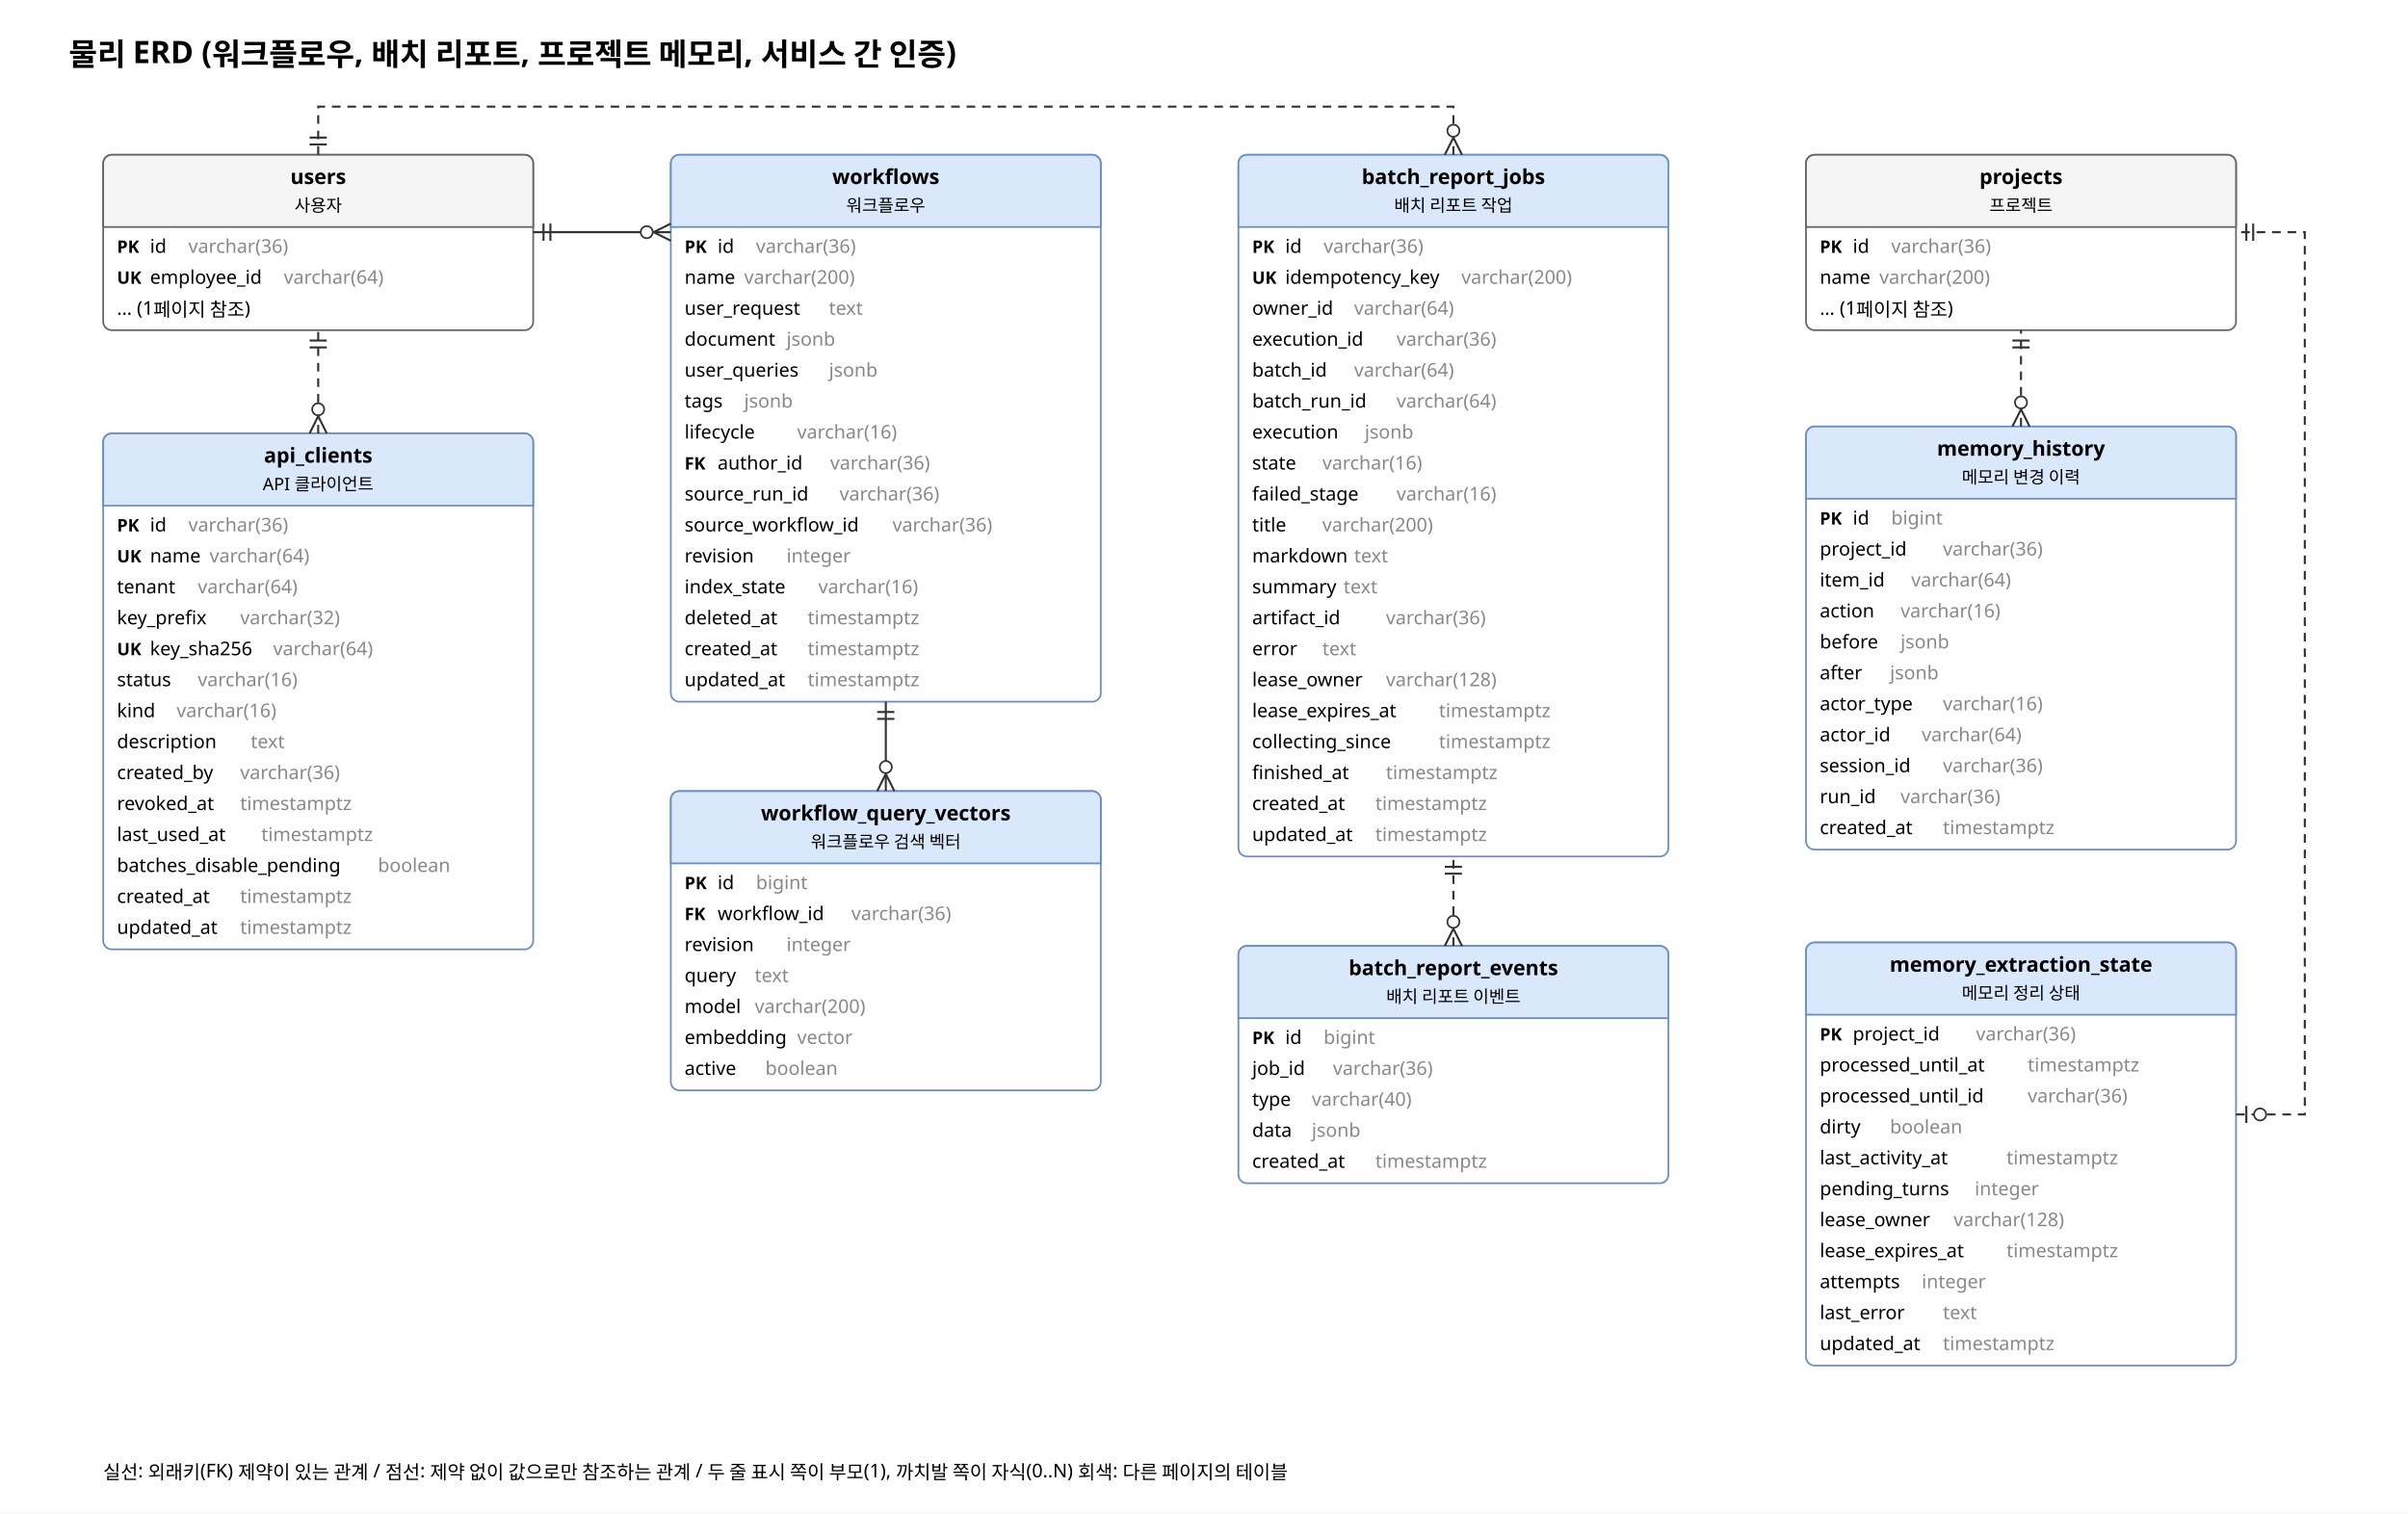
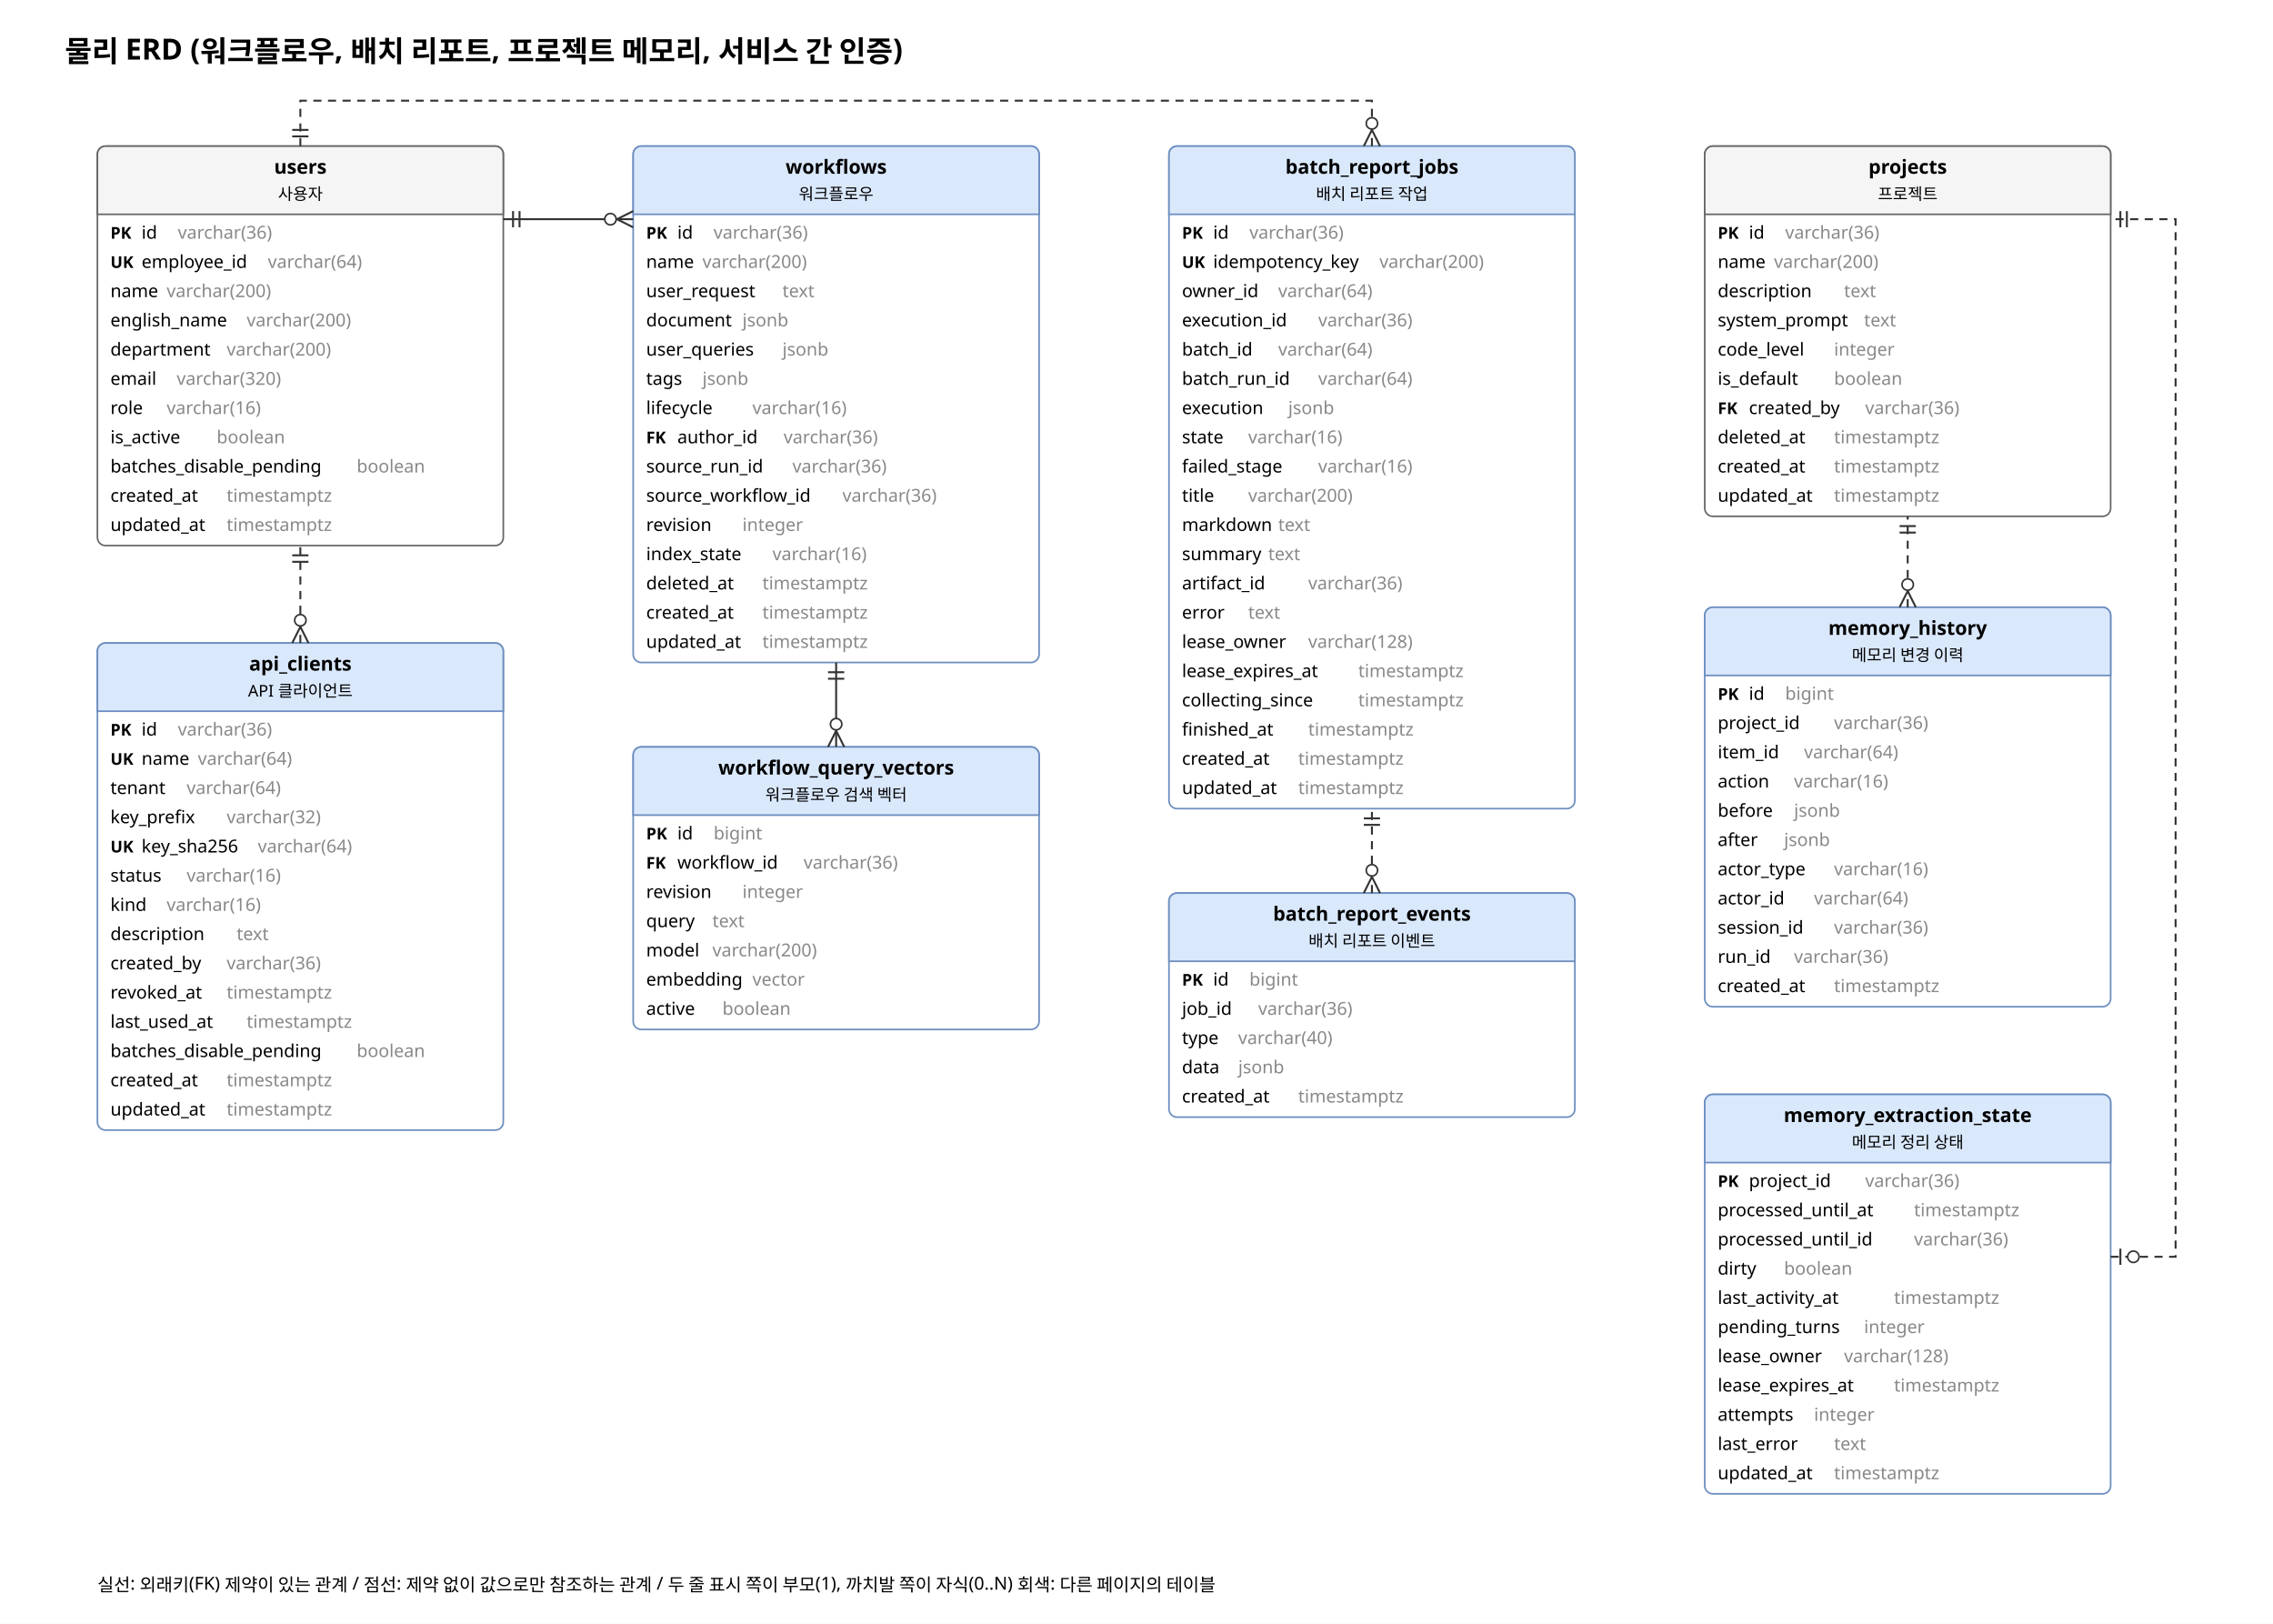
- <svg xmlns="http://www.w3.org/2000/svg" width="1400" height="880" viewBox="0 0 1400 880" font-family="'Noto Sans KR','Apple SD Gothic Neo','Malgun Gothic','WenQuanYi Zen Hei',sans-serif">
+ <svg xmlns="http://www.w3.org/2000/svg" width="1400" height="1000" viewBox="0 0 1400 1000" font-family="'Noto Sans KR','Apple SD Gothic Neo','Malgun Gothic','WenQuanYi Zen Hei',sans-serif">
  <defs>
    <marker id="arr" viewBox="0 0 10 10" refX="9" refY="5" markerWidth="8" markerHeight="8" orient="auto-start-reverse">
      <path d="M0,0 L10,5 L0,10 z" fill="#333" />
    </marker>
  </defs>
-   <rect width="1400" height="880" fill="#ffffff" />
+   <rect width="1400" height="1000" fill="#ffffff" />
  <text x="40" y="38" font-size="18" font-weight="bold">물리 ERD (워크플로우, 배치 리포트, 프로젝트 메모리, 서비스 간 인증)</text>
-   <rect x="60" y="90" width="250" height="102" rx="5" fill="#ffffff" stroke="#666666" />
+   <rect x="60" y="90" width="250" height="246" rx="5" fill="#ffffff" stroke="#666666" />
  <path d="M60,132 v-37 a5,5 0 0 1 5,-5 h240 a5,5 0 0 1 5,5 v37 z" fill="#f5f5f5" stroke="#666666" />
  <text x="185.0" y="107" font-size="12" font-weight="bold" text-anchor="middle">users</text>
  <text x="185.0" y="123" font-size="10" text-anchor="middle">사용자</text>
  <text x="68" y="147" font-size="10" font-weight="bold">PK</text>
  <text x="87.2" y="147" font-size="11">id</text>
  <text x="109.52" y="147" font-size="11" fill="#888888">varchar(36)</text>
  <text x="68" y="165" font-size="10" font-weight="bold">UK</text>
  <text x="87.2" y="165" font-size="11">employee_id</text>
  <text x="164.96" y="165" font-size="11" fill="#888888">varchar(64)</text>
-   <text x="68" y="183" font-size="11">… (1페이지 참조)</text>
-   <rect x="60" y="252" width="250" height="300" rx="5" fill="#ffffff" stroke="#6c8ebf" />
-   <path d="M60,294 v-37 a5,5 0 0 1 5,-5 h240 a5,5 0 0 1 5,5 v37 z" fill="#dae8fc" stroke="#6c8ebf" />
-   <text x="185.0" y="269" font-size="12" font-weight="bold" text-anchor="middle">api_clients</text>
-   <text x="185.0" y="285" font-size="10" text-anchor="middle">API 클라이언트</text>
-   <text x="68" y="309" font-size="10" font-weight="bold">PK</text>
-   <text x="87.2" y="309" font-size="11">id</text>
-   <text x="109.52" y="309" font-size="11" fill="#888888">varchar(36)</text>
-   <text x="68" y="327" font-size="10" font-weight="bold">UK</text>
-   <text x="87.2" y="327" font-size="11">name</text>
-   <text x="121.84" y="327" font-size="11" fill="#888888">varchar(64)</text>
-   <text x="68" y="345" font-size="11">tenant</text>
-   <text x="114.96" y="345" font-size="11" fill="#888888">varchar(64)</text>
-   <text x="68" y="363" font-size="11">key_prefix</text>
-   <text x="139.6" y="363" font-size="11" fill="#888888">varchar(32)</text>
-   <text x="68" y="381" font-size="10" font-weight="bold">UK</text>
-   <text x="87.2" y="381" font-size="11">key_sha256</text>
-   <text x="158.8" y="381" font-size="11" fill="#888888">varchar(64)</text>
-   <text x="68" y="399" font-size="11">status</text>
-   <text x="114.96" y="399" font-size="11" fill="#888888">varchar(16)</text>
-   <text x="68" y="417" font-size="11">kind</text>
-   <text x="102.64" y="417" font-size="11" fill="#888888">varchar(16)</text>
-   <text x="68" y="435" font-size="11">description</text>
-   <text x="145.76" y="435" font-size="11" fill="#888888">text</text>
-   <text x="68" y="453" font-size="11">created_by</text>
-   <text x="139.6" y="453" font-size="11" fill="#888888">varchar(36)</text>
-   <text x="68" y="471" font-size="11">revoked_at</text>
-   <text x="139.6" y="471" font-size="11" fill="#888888">timestamptz</text>
-   <text x="68" y="489" font-size="11">last_used_at</text>
-   <text x="151.92" y="489" font-size="11" fill="#888888">timestamptz</text>
-   <text x="68" y="507" font-size="11">batches_disable_pending</text>
-   <text x="219.68" y="507" font-size="11" fill="#888888">boolean</text>
-   <text x="68" y="525" font-size="11">created_at</text>
-   <text x="139.6" y="525" font-size="11" fill="#888888">timestamptz</text>
-   <text x="68" y="543" font-size="11">updated_at</text>
-   <text x="139.6" y="543" font-size="11" fill="#888888">timestamptz</text>
+   <text x="68" y="183" font-size="11">name</text>
+   <text x="102.64" y="183" font-size="11" fill="#888888">varchar(200)</text>
+   <text x="68" y="201" font-size="11">english_name</text>
+   <text x="151.92" y="201" font-size="11" fill="#888888">varchar(200)</text>
+   <text x="68" y="219" font-size="11">department</text>
+   <text x="139.6" y="219" font-size="11" fill="#888888">varchar(200)</text>
+   <text x="68" y="237" font-size="11">email</text>
+   <text x="108.8" y="237" font-size="11" fill="#888888">varchar(320)</text>
+   <text x="68" y="255" font-size="11">role</text>
+   <text x="102.64" y="255" font-size="11" fill="#888888">varchar(16)</text>
+   <text x="68" y="273" font-size="11">is_active</text>
+   <text x="133.44" y="273" font-size="11" fill="#888888">boolean</text>
+   <text x="68" y="291" font-size="11">batches_disable_pending</text>
+   <text x="219.68" y="291" font-size="11" fill="#888888">boolean</text>
+   <text x="68" y="309" font-size="11">created_at</text>
+   <text x="139.6" y="309" font-size="11" fill="#888888">timestamptz</text>
+   <text x="68" y="327" font-size="11">updated_at</text>
+   <text x="139.6" y="327" font-size="11" fill="#888888">timestamptz</text>
+   <rect x="60" y="396" width="250" height="300" rx="5" fill="#ffffff" stroke="#6c8ebf" />
+   <path d="M60,438 v-37 a5,5 0 0 1 5,-5 h240 a5,5 0 0 1 5,5 v37 z" fill="#dae8fc" stroke="#6c8ebf" />
+   <text x="185.0" y="413" font-size="12" font-weight="bold" text-anchor="middle">api_clients</text>
+   <text x="185.0" y="429" font-size="10" text-anchor="middle">API 클라이언트</text>
+   <text x="68" y="453" font-size="10" font-weight="bold">PK</text>
+   <text x="87.2" y="453" font-size="11">id</text>
+   <text x="109.52" y="453" font-size="11" fill="#888888">varchar(36)</text>
+   <text x="68" y="471" font-size="10" font-weight="bold">UK</text>
+   <text x="87.2" y="471" font-size="11">name</text>
+   <text x="121.84" y="471" font-size="11" fill="#888888">varchar(64)</text>
+   <text x="68" y="489" font-size="11">tenant</text>
+   <text x="114.96" y="489" font-size="11" fill="#888888">varchar(64)</text>
+   <text x="68" y="507" font-size="11">key_prefix</text>
+   <text x="139.6" y="507" font-size="11" fill="#888888">varchar(32)</text>
+   <text x="68" y="525" font-size="10" font-weight="bold">UK</text>
+   <text x="87.2" y="525" font-size="11">key_sha256</text>
+   <text x="158.8" y="525" font-size="11" fill="#888888">varchar(64)</text>
+   <text x="68" y="543" font-size="11">status</text>
+   <text x="114.96" y="543" font-size="11" fill="#888888">varchar(16)</text>
+   <text x="68" y="561" font-size="11">kind</text>
+   <text x="102.64" y="561" font-size="11" fill="#888888">varchar(16)</text>
+   <text x="68" y="579" font-size="11">description</text>
+   <text x="145.76" y="579" font-size="11" fill="#888888">text</text>
+   <text x="68" y="597" font-size="11">created_by</text>
+   <text x="139.6" y="597" font-size="11" fill="#888888">varchar(36)</text>
+   <text x="68" y="615" font-size="11">revoked_at</text>
+   <text x="139.6" y="615" font-size="11" fill="#888888">timestamptz</text>
+   <text x="68" y="633" font-size="11">last_used_at</text>
+   <text x="151.92" y="633" font-size="11" fill="#888888">timestamptz</text>
+   <text x="68" y="651" font-size="11">batches_disable_pending</text>
+   <text x="219.68" y="651" font-size="11" fill="#888888">boolean</text>
+   <text x="68" y="669" font-size="11">created_at</text>
+   <text x="139.6" y="669" font-size="11" fill="#888888">timestamptz</text>
+   <text x="68" y="687" font-size="11">updated_at</text>
+   <text x="139.6" y="687" font-size="11" fill="#888888">timestamptz</text>
  <rect x="390" y="90" width="250" height="318" rx="5" fill="#ffffff" stroke="#6c8ebf" />
  <path d="M390,132 v-37 a5,5 0 0 1 5,-5 h240 a5,5 0 0 1 5,5 v37 z" fill="#dae8fc" stroke="#6c8ebf" />
  <text x="515.0" y="107" font-size="12" font-weight="bold" text-anchor="middle">workflows</text>
  <text x="515.0" y="123" font-size="10" text-anchor="middle">워크플로우</text>
  <text x="398" y="147" font-size="10" font-weight="bold">PK</text>
  <text x="417.2" y="147" font-size="11">id</text>
  <text x="439.52" y="147" font-size="11" fill="#888888">varchar(36)</text>
  <text x="398" y="165" font-size="11">name</text>
  <text x="432.64" y="165" font-size="11" fill="#888888">varchar(200)</text>
  <text x="398" y="183" font-size="11">user_request</text>
  <text x="481.92" y="183" font-size="11" fill="#888888">text</text>
  <text x="398" y="201" font-size="11">document</text>
  <text x="457.28" y="201" font-size="11" fill="#888888">jsonb</text>
  <text x="398" y="219" font-size="11">user_queries</text>
  <text x="481.92" y="219" font-size="11" fill="#888888">jsonb</text>
  <text x="398" y="237" font-size="11">tags</text>
  <text x="432.64" y="237" font-size="11" fill="#888888">jsonb</text>
  <text x="398" y="255" font-size="11">lifecycle</text>
  <text x="463.44" y="255" font-size="11" fill="#888888">varchar(16)</text>
  <text x="398" y="273" font-size="10" font-weight="bold">FK</text>
  <text x="417.2" y="273" font-size="11">author_id</text>
  <text x="482.64" y="273" font-size="11" fill="#888888">varchar(36)</text>
  <text x="398" y="291" font-size="11">source_run_id</text>
  <text x="488.08" y="291" font-size="11" fill="#888888">varchar(36)</text>
  <text x="398" y="309" font-size="11">source_workflow_id</text>
  <text x="518.88" y="309" font-size="11" fill="#888888">varchar(36)</text>
  <text x="398" y="327" font-size="11">revision</text>
  <text x="457.28" y="327" font-size="11" fill="#888888">integer</text>
  <text x="398" y="345" font-size="11">index_state</text>
  <text x="475.76" y="345" font-size="11" fill="#888888">varchar(16)</text>
  <text x="398" y="363" font-size="11">deleted_at</text>
  <text x="469.6" y="363" font-size="11" fill="#888888">timestamptz</text>
  <text x="398" y="381" font-size="11">created_at</text>
  <text x="469.6" y="381" font-size="11" fill="#888888">timestamptz</text>
  <text x="398" y="399" font-size="11">updated_at</text>
  <text x="469.6" y="399" font-size="11" fill="#888888">timestamptz</text>
  <rect x="390" y="460" width="250" height="174" rx="5" fill="#ffffff" stroke="#6c8ebf" />
  <path d="M390,502 v-37 a5,5 0 0 1 5,-5 h240 a5,5 0 0 1 5,5 v37 z" fill="#dae8fc" stroke="#6c8ebf" />
  <text x="515.0" y="477" font-size="12" font-weight="bold" text-anchor="middle">workflow_query_vectors</text>
  <text x="515.0" y="493" font-size="10" text-anchor="middle">워크플로우 검색 벡터</text>
  <text x="398" y="517" font-size="10" font-weight="bold">PK</text>
  <text x="417.2" y="517" font-size="11">id</text>
  <text x="439.52" y="517" font-size="11" fill="#888888">bigint</text>
  <text x="398" y="535" font-size="10" font-weight="bold">FK</text>
  <text x="417.2" y="535" font-size="11">workflow_id</text>
  <text x="494.96" y="535" font-size="11" fill="#888888">varchar(36)</text>
  <text x="398" y="553" font-size="11">revision</text>
  <text x="457.28" y="553" font-size="11" fill="#888888">integer</text>
  <text x="398" y="571" font-size="11">query</text>
  <text x="438.8" y="571" font-size="11" fill="#888888">text</text>
  <text x="398" y="589" font-size="11">model</text>
  <text x="438.8" y="589" font-size="11" fill="#888888">varchar(200)</text>
  <text x="398" y="607" font-size="11">embedding</text>
  <text x="463.44" y="607" font-size="11" fill="#888888">vector</text>
  <text x="398" y="625" font-size="11">active</text>
  <text x="444.96" y="625" font-size="11" fill="#888888">boolean</text>
  <rect x="720" y="90" width="250" height="408" rx="5" fill="#ffffff" stroke="#6c8ebf" />
  <path d="M720,132 v-37 a5,5 0 0 1 5,-5 h240 a5,5 0 0 1 5,5 v37 z" fill="#dae8fc" stroke="#6c8ebf" />
  <text x="845.0" y="107" font-size="12" font-weight="bold" text-anchor="middle">batch_report_jobs</text>
  <text x="845.0" y="123" font-size="10" text-anchor="middle">배치 리포트 작업</text>
  <text x="728" y="147" font-size="10" font-weight="bold">PK</text>
  <text x="747.2" y="147" font-size="11">id</text>
  <text x="769.52" y="147" font-size="11" fill="#888888">varchar(36)</text>
  <text x="728" y="165" font-size="10" font-weight="bold">UK</text>
  <text x="747.2" y="165" font-size="11">idempotency_key</text>
  <text x="849.6" y="165" font-size="11" fill="#888888">varchar(200)</text>
  <text x="728" y="183" font-size="11">owner_id</text>
  <text x="787.28" y="183" font-size="11" fill="#888888">varchar(64)</text>
  <text x="728" y="201" font-size="11">execution_id</text>
  <text x="811.92" y="201" font-size="11" fill="#888888">varchar(36)</text>
  <text x="728" y="219" font-size="11">batch_id</text>
  <text x="787.28" y="219" font-size="11" fill="#888888">varchar(64)</text>
  <text x="728" y="237" font-size="11">batch_run_id</text>
  <text x="811.92" y="237" font-size="11" fill="#888888">varchar(64)</text>
  <text x="728" y="255" font-size="11">execution</text>
  <text x="793.44" y="255" font-size="11" fill="#888888">jsonb</text>
  <text x="728" y="273" font-size="11">state</text>
  <text x="768.8" y="273" font-size="11" fill="#888888">varchar(16)</text>
  <text x="728" y="291" font-size="11">failed_stage</text>
  <text x="811.92" y="291" font-size="11" fill="#888888">varchar(16)</text>
  <text x="728" y="309" font-size="11">title</text>
  <text x="768.8" y="309" font-size="11" fill="#888888">varchar(200)</text>
  <text x="728" y="327" font-size="11">markdown</text>
  <text x="787.28" y="327" font-size="11" fill="#888888">text</text>
  <text x="728" y="345" font-size="11">summary</text>
  <text x="781.12" y="345" font-size="11" fill="#888888">text</text>
  <text x="728" y="363" font-size="11">artifact_id</text>
  <text x="805.76" y="363" font-size="11" fill="#888888">varchar(36)</text>
  <text x="728" y="381" font-size="11">error</text>
  <text x="768.8" y="381" font-size="11" fill="#888888">text</text>
  <text x="728" y="399" font-size="11">lease_owner</text>
  <text x="805.76" y="399" font-size="11" fill="#888888">varchar(128)</text>
  <text x="728" y="417" font-size="11">lease_expires_at</text>
  <text x="836.56" y="417" font-size="11" fill="#888888">timestamptz</text>
  <text x="728" y="435" font-size="11">collecting_since</text>
  <text x="836.56" y="435" font-size="11" fill="#888888">timestamptz</text>
  <text x="728" y="453" font-size="11">finished_at</text>
  <text x="805.76" y="453" font-size="11" fill="#888888">timestamptz</text>
  <text x="728" y="471" font-size="11">created_at</text>
  <text x="799.6" y="471" font-size="11" fill="#888888">timestamptz</text>
  <text x="728" y="489" font-size="11">updated_at</text>
  <text x="799.6" y="489" font-size="11" fill="#888888">timestamptz</text>
  <rect x="720" y="550" width="250" height="138" rx="5" fill="#ffffff" stroke="#6c8ebf" />
  <path d="M720,592 v-37 a5,5 0 0 1 5,-5 h240 a5,5 0 0 1 5,5 v37 z" fill="#dae8fc" stroke="#6c8ebf" />
  <text x="845.0" y="567" font-size="12" font-weight="bold" text-anchor="middle">batch_report_events</text>
  <text x="845.0" y="583" font-size="10" text-anchor="middle">배치 리포트 이벤트</text>
  <text x="728" y="607" font-size="10" font-weight="bold">PK</text>
  <text x="747.2" y="607" font-size="11">id</text>
  <text x="769.52" y="607" font-size="11" fill="#888888">bigint</text>
  <text x="728" y="625" font-size="11">job_id</text>
  <text x="774.96" y="625" font-size="11" fill="#888888">varchar(36)</text>
  <text x="728" y="643" font-size="11">type</text>
  <text x="762.64" y="643" font-size="11" fill="#888888">varchar(40)</text>
  <text x="728" y="661" font-size="11">data</text>
  <text x="762.64" y="661" font-size="11" fill="#888888">jsonb</text>
  <text x="728" y="679" font-size="11">created_at</text>
  <text x="799.6" y="679" font-size="11" fill="#888888">timestamptz</text>
-   <rect x="1050" y="90" width="250" height="102" rx="5" fill="#ffffff" stroke="#666666" />
+   <rect x="1050" y="90" width="250" height="228" rx="5" fill="#ffffff" stroke="#666666" />
  <path d="M1050,132 v-37 a5,5 0 0 1 5,-5 h240 a5,5 0 0 1 5,5 v37 z" fill="#f5f5f5" stroke="#666666" />
  <text x="1175.0" y="107" font-size="12" font-weight="bold" text-anchor="middle">projects</text>
  <text x="1175.0" y="123" font-size="10" text-anchor="middle">프로젝트</text>
  <text x="1058" y="147" font-size="10" font-weight="bold">PK</text>
  <text x="1077.2" y="147" font-size="11">id</text>
  <text x="1099.52" y="147" font-size="11" fill="#888888">varchar(36)</text>
  <text x="1058" y="165" font-size="11">name</text>
  <text x="1092.64" y="165" font-size="11" fill="#888888">varchar(200)</text>
-   <text x="1058" y="183" font-size="11">… (1페이지 참조)</text>
-   <rect x="1050" y="248" width="250" height="246" rx="5" fill="#ffffff" stroke="#6c8ebf" />
-   <path d="M1050,290 v-37 a5,5 0 0 1 5,-5 h240 a5,5 0 0 1 5,5 v37 z" fill="#dae8fc" stroke="#6c8ebf" />
-   <text x="1175.0" y="265" font-size="12" font-weight="bold" text-anchor="middle">memory_history</text>
-   <text x="1175.0" y="281" font-size="10" text-anchor="middle">메모리 변경 이력</text>
-   <text x="1058" y="305" font-size="10" font-weight="bold">PK</text>
-   <text x="1077.2" y="305" font-size="11">id</text>
-   <text x="1099.52" y="305" font-size="11" fill="#888888">bigint</text>
-   <text x="1058" y="323" font-size="11">project_id</text>
-   <text x="1129.6" y="323" font-size="11" fill="#888888">varchar(36)</text>
-   <text x="1058" y="341" font-size="11">item_id</text>
-   <text x="1111.12" y="341" font-size="11" fill="#888888">varchar(64)</text>
-   <text x="1058" y="359" font-size="11">action</text>
-   <text x="1104.96" y="359" font-size="11" fill="#888888">varchar(16)</text>
-   <text x="1058" y="377" font-size="11">before</text>
-   <text x="1104.96" y="377" font-size="11" fill="#888888">jsonb</text>
-   <text x="1058" y="395" font-size="11">after</text>
-   <text x="1098.8" y="395" font-size="11" fill="#888888">jsonb</text>
-   <text x="1058" y="413" font-size="11">actor_type</text>
-   <text x="1129.6" y="413" font-size="11" fill="#888888">varchar(16)</text>
-   <text x="1058" y="431" font-size="11">actor_id</text>
-   <text x="1117.28" y="431" font-size="11" fill="#888888">varchar(64)</text>
-   <text x="1058" y="449" font-size="11">session_id</text>
+   <text x="1058" y="183" font-size="11">description</text>
+   <text x="1135.76" y="183" font-size="11" fill="#888888">text</text>
+   <text x="1058" y="201" font-size="11">system_prompt</text>
+   <text x="1148.08" y="201" font-size="11" fill="#888888">text</text>
+   <text x="1058" y="219" font-size="11">code_level</text>
+   <text x="1129.6" y="219" font-size="11" fill="#888888">integer</text>
+   <text x="1058" y="237" font-size="11">is_default</text>
+   <text x="1129.6" y="237" font-size="11" fill="#888888">boolean</text>
+   <text x="1058" y="255" font-size="10" font-weight="bold">FK</text>
+   <text x="1077.2" y="255" font-size="11">created_by</text>
+   <text x="1148.8" y="255" font-size="11" fill="#888888">varchar(36)</text>
+   <text x="1058" y="273" font-size="11">deleted_at</text>
+   <text x="1129.6" y="273" font-size="11" fill="#888888">timestamptz</text>
+   <text x="1058" y="291" font-size="11">created_at</text>
+   <text x="1129.6" y="291" font-size="11" fill="#888888">timestamptz</text>
+   <text x="1058" y="309" font-size="11">updated_at</text>
+   <text x="1129.6" y="309" font-size="11" fill="#888888">timestamptz</text>
+   <rect x="1050" y="374" width="250" height="246" rx="5" fill="#ffffff" stroke="#6c8ebf" />
+   <path d="M1050,416 v-37 a5,5 0 0 1 5,-5 h240 a5,5 0 0 1 5,5 v37 z" fill="#dae8fc" stroke="#6c8ebf" />
+   <text x="1175.0" y="391" font-size="12" font-weight="bold" text-anchor="middle">memory_history</text>
+   <text x="1175.0" y="407" font-size="10" text-anchor="middle">메모리 변경 이력</text>
+   <text x="1058" y="431" font-size="10" font-weight="bold">PK</text>
+   <text x="1077.2" y="431" font-size="11">id</text>
+   <text x="1099.52" y="431" font-size="11" fill="#888888">bigint</text>
+   <text x="1058" y="449" font-size="11">project_id</text>
  <text x="1129.6" y="449" font-size="11" fill="#888888">varchar(36)</text>
-   <text x="1058" y="467" font-size="11">run_id</text>
-   <text x="1104.96" y="467" font-size="11" fill="#888888">varchar(36)</text>
-   <text x="1058" y="485" font-size="11">created_at</text>
-   <text x="1129.6" y="485" font-size="11" fill="#888888">timestamptz</text>
-   <rect x="1050" y="548" width="250" height="246" rx="5" fill="#ffffff" stroke="#6c8ebf" />
-   <path d="M1050,590 v-37 a5,5 0 0 1 5,-5 h240 a5,5 0 0 1 5,5 v37 z" fill="#dae8fc" stroke="#6c8ebf" />
-   <text x="1175.0" y="565" font-size="12" font-weight="bold" text-anchor="middle">memory_extraction_state</text>
-   <text x="1175.0" y="581" font-size="10" text-anchor="middle">메모리 정리 상태</text>
-   <text x="1058" y="605" font-size="10" font-weight="bold">PK</text>
-   <text x="1077.2" y="605" font-size="11">project_id</text>
-   <text x="1148.8" y="605" font-size="11" fill="#888888">varchar(36)</text>
-   <text x="1058" y="623" font-size="11">processed_until_at</text>
-   <text x="1178.88" y="623" font-size="11" fill="#888888">timestamptz</text>
-   <text x="1058" y="641" font-size="11">processed_until_id</text>
-   <text x="1178.88" y="641" font-size="11" fill="#888888">varchar(36)</text>
-   <text x="1058" y="659" font-size="11">dirty</text>
-   <text x="1098.8" y="659" font-size="11" fill="#888888">boolean</text>
-   <text x="1058" y="677" font-size="11">last_activity_at</text>
-   <text x="1166.56" y="677" font-size="11" fill="#888888">timestamptz</text>
-   <text x="1058" y="695" font-size="11">pending_turns</text>
-   <text x="1148.08" y="695" font-size="11" fill="#888888">integer</text>
-   <text x="1058" y="713" font-size="11">lease_owner</text>
-   <text x="1135.76" y="713" font-size="11" fill="#888888">varchar(128)</text>
-   <text x="1058" y="731" font-size="11">lease_expires_at</text>
-   <text x="1166.56" y="731" font-size="11" fill="#888888">timestamptz</text>
-   <text x="1058" y="749" font-size="11">attempts</text>
-   <text x="1117.28" y="749" font-size="11" fill="#888888">integer</text>
-   <text x="1058" y="767" font-size="11">last_error</text>
-   <text x="1129.6" y="767" font-size="11" fill="#888888">text</text>
-   <text x="1058" y="785" font-size="11">updated_at</text>
-   <text x="1129.6" y="785" font-size="11" fill="#888888">timestamptz</text>
-   <text x="60" y="859.9" font-size="11" text-anchor="start">실선: 외래키(FK) 제약이 있는 관계  /  점선: 제약 없이 값으로만 참조하는 관계  /  두 줄 표시 쪽이 부모(1), 까치발 쪽이 자식(0..N)   회색: 다른 페이지의 테이블</text>
+   <text x="1058" y="467" font-size="11">item_id</text>
+   <text x="1111.12" y="467" font-size="11" fill="#888888">varchar(64)</text>
+   <text x="1058" y="485" font-size="11">action</text>
+   <text x="1104.96" y="485" font-size="11" fill="#888888">varchar(16)</text>
+   <text x="1058" y="503" font-size="11">before</text>
+   <text x="1104.96" y="503" font-size="11" fill="#888888">jsonb</text>
+   <text x="1058" y="521" font-size="11">after</text>
+   <text x="1098.8" y="521" font-size="11" fill="#888888">jsonb</text>
+   <text x="1058" y="539" font-size="11">actor_type</text>
+   <text x="1129.6" y="539" font-size="11" fill="#888888">varchar(16)</text>
+   <text x="1058" y="557" font-size="11">actor_id</text>
+   <text x="1117.28" y="557" font-size="11" fill="#888888">varchar(64)</text>
+   <text x="1058" y="575" font-size="11">session_id</text>
+   <text x="1129.6" y="575" font-size="11" fill="#888888">varchar(36)</text>
+   <text x="1058" y="593" font-size="11">run_id</text>
+   <text x="1104.96" y="593" font-size="11" fill="#888888">varchar(36)</text>
+   <text x="1058" y="611" font-size="11">created_at</text>
+   <text x="1129.6" y="611" font-size="11" fill="#888888">timestamptz</text>
+   <rect x="1050" y="674" width="250" height="246" rx="5" fill="#ffffff" stroke="#6c8ebf" />
+   <path d="M1050,716 v-37 a5,5 0 0 1 5,-5 h240 a5,5 0 0 1 5,5 v37 z" fill="#dae8fc" stroke="#6c8ebf" />
+   <text x="1175.0" y="691" font-size="12" font-weight="bold" text-anchor="middle">memory_extraction_state</text>
+   <text x="1175.0" y="707" font-size="10" text-anchor="middle">메모리 정리 상태</text>
+   <text x="1058" y="731" font-size="10" font-weight="bold">PK</text>
+   <text x="1077.2" y="731" font-size="11">project_id</text>
+   <text x="1148.8" y="731" font-size="11" fill="#888888">varchar(36)</text>
+   <text x="1058" y="749" font-size="11">processed_until_at</text>
+   <text x="1178.88" y="749" font-size="11" fill="#888888">timestamptz</text>
+   <text x="1058" y="767" font-size="11">processed_until_id</text>
+   <text x="1178.88" y="767" font-size="11" fill="#888888">varchar(36)</text>
+   <text x="1058" y="785" font-size="11">dirty</text>
+   <text x="1098.8" y="785" font-size="11" fill="#888888">boolean</text>
+   <text x="1058" y="803" font-size="11">last_activity_at</text>
+   <text x="1166.56" y="803" font-size="11" fill="#888888">timestamptz</text>
+   <text x="1058" y="821" font-size="11">pending_turns</text>
+   <text x="1148.08" y="821" font-size="11" fill="#888888">integer</text>
+   <text x="1058" y="839" font-size="11">lease_owner</text>
+   <text x="1135.76" y="839" font-size="11" fill="#888888">varchar(128)</text>
+   <text x="1058" y="857" font-size="11">lease_expires_at</text>
+   <text x="1166.56" y="857" font-size="11" fill="#888888">timestamptz</text>
+   <text x="1058" y="875" font-size="11">attempts</text>
+   <text x="1117.28" y="875" font-size="11" fill="#888888">integer</text>
+   <text x="1058" y="893" font-size="11">last_error</text>
+   <text x="1129.6" y="893" font-size="11" fill="#888888">text</text>
+   <text x="1058" y="911" font-size="11">updated_at</text>
+   <text x="1129.6" y="911" font-size="11" fill="#888888">timestamptz</text>
+   <text x="60" y="979.9" font-size="11" text-anchor="start">실선: 외래키(FK) 제약이 있는 관계  /  점선: 제약 없이 값으로만 참조하는 관계  /  두 줄 표시 쪽이 부모(1), 까치발 쪽이 자식(0..N)   회색: 다른 페이지의 테이블</text>
  <path d="M390.0,135.0 L310.0,135.0" fill="none" stroke="#333333" stroke-width="1.2" />
  <circle cx="376.0" cy="135.0" r="3.5" fill="#fff" stroke="#333333" />
  <path d="M380.0,135.0 L390.0,140.0 M380.0,135.0 L390.0,130.0" fill="none" stroke="#333333" stroke-width="1.2" />
  <path d="M316.0,130.0 L316.0,140.0 M320.0,130.0 L320.0,140.0" fill="none" stroke="#333333" stroke-width="1.2" />
  <path d="M515.0,460.0 L515.0,408.0" fill="none" stroke="#333333" stroke-width="1.2" />
  <circle cx="515.0" cy="446.0" r="3.5" fill="#fff" stroke="#333333" />
  <path d="M515.0,450.0 L510.0,460.0 M515.0,450.0 L520.0,460.0" fill="none" stroke="#333333" stroke-width="1.2" />
  <path d="M520.0,414.0 L510.0,414.0 M520.0,418.0 L510.0,418.0" fill="none" stroke="#333333" stroke-width="1.2" />
  <path d="M845.0,90.0 L845.0,62.0 L185.0,62.0 L185.0,90.0" fill="none" stroke="#333333" stroke-width="1.2" stroke-dasharray="5 4" />
  <circle cx="845.0" cy="76.0" r="3.5" fill="#fff" stroke="#333333" />
  <path d="M845.0,80.0 L840.0,90.0 M845.0,80.0 L850.0,90.0" fill="none" stroke="#333333" stroke-width="1.2" />
  <path d="M180.0,84.0 L190.0,84.0 M180.0,80.0 L190.0,80.0" fill="none" stroke="#333333" stroke-width="1.2" />
  <path d="M845.0,550.0 L845.0,498.0" fill="none" stroke="#333333" stroke-width="1.2" stroke-dasharray="5 4" />
  <circle cx="845.0" cy="536.0" r="3.5" fill="#fff" stroke="#333333" />
  <path d="M845.0,540.0 L840.0,550.0 M845.0,540.0 L850.0,550.0" fill="none" stroke="#333333" stroke-width="1.2" />
  <path d="M850.0,504.0 L840.0,504.0 M850.0,508.0 L840.0,508.0" fill="none" stroke="#333333" stroke-width="1.2" />
-   <path d="M185.0,252.0 L185.0,192.0" fill="none" stroke="#333333" stroke-width="1.2" stroke-dasharray="5 4" />
-   <circle cx="185.0" cy="238.0" r="3.5" fill="#fff" stroke="#333333" />
-   <path d="M185.0,242.0 L180.0,252.0 M185.0,242.0 L190.0,252.0" fill="none" stroke="#333333" stroke-width="1.2" />
-   <path d="M190.0,198.0 L180.0,198.0 M190.0,202.0 L180.0,202.0" fill="none" stroke="#333333" stroke-width="1.2" />
-   <path d="M1175.0,248.0 L1175.0,192.0" fill="none" stroke="#333333" stroke-width="1.2" stroke-dasharray="5 4" />
-   <circle cx="1175.0" cy="234.0" r="3.5" fill="#fff" stroke="#333333" />
-   <path d="M1175.0,238.0 L1170.0,248.0 M1175.0,238.0 L1180.0,248.0" fill="none" stroke="#333333" stroke-width="1.2" />
-   <path d="M1180.0,198.0 L1170.0,198.0 M1180.0,202.0 L1170.0,202.0" fill="none" stroke="#333333" stroke-width="1.2" />
-   <path d="M1300.0,648.0 L1340.0,648.0 L1340.0,135.0 L1300.0,135.0" fill="none" stroke="#333333" stroke-width="1.2" stroke-dasharray="5 4" />
-   <circle cx="1314.0" cy="648.0" r="3.5" fill="#fff" stroke="#333333" />
-   <path d="M1306.0,643.0 L1306.0,653.0" fill="none" stroke="#333333" stroke-width="1.2" />
+   <path d="M185.0,396.0 L185.0,336.0" fill="none" stroke="#333333" stroke-width="1.2" stroke-dasharray="5 4" />
+   <circle cx="185.0" cy="382.0" r="3.5" fill="#fff" stroke="#333333" />
+   <path d="M185.0,386.0 L180.0,396.0 M185.0,386.0 L190.0,396.0" fill="none" stroke="#333333" stroke-width="1.2" />
+   <path d="M190.0,342.0 L180.0,342.0 M190.0,346.0 L180.0,346.0" fill="none" stroke="#333333" stroke-width="1.2" />
+   <path d="M1175.0,374.0 L1175.0,318.0" fill="none" stroke="#333333" stroke-width="1.2" stroke-dasharray="5 4" />
+   <circle cx="1175.0" cy="360.0" r="3.5" fill="#fff" stroke="#333333" />
+   <path d="M1175.0,364.0 L1170.0,374.0 M1175.0,364.0 L1180.0,374.0" fill="none" stroke="#333333" stroke-width="1.2" />
+   <path d="M1180.0,324.0 L1170.0,324.0 M1180.0,328.0 L1170.0,328.0" fill="none" stroke="#333333" stroke-width="1.2" />
+   <path d="M1300.0,774.0 L1340.0,774.0 L1340.0,135.0 L1300.0,135.0" fill="none" stroke="#333333" stroke-width="1.2" stroke-dasharray="5 4" />
+   <circle cx="1314.0" cy="774.0" r="3.5" fill="#fff" stroke="#333333" />
+   <path d="M1306.0,769.0 L1306.0,779.0" fill="none" stroke="#333333" stroke-width="1.2" />
  <path d="M1306.0,130.0 L1306.0,140.0 M1310.0,130.0 L1310.0,140.0" fill="none" stroke="#333333" stroke-width="1.2" />
</svg>
